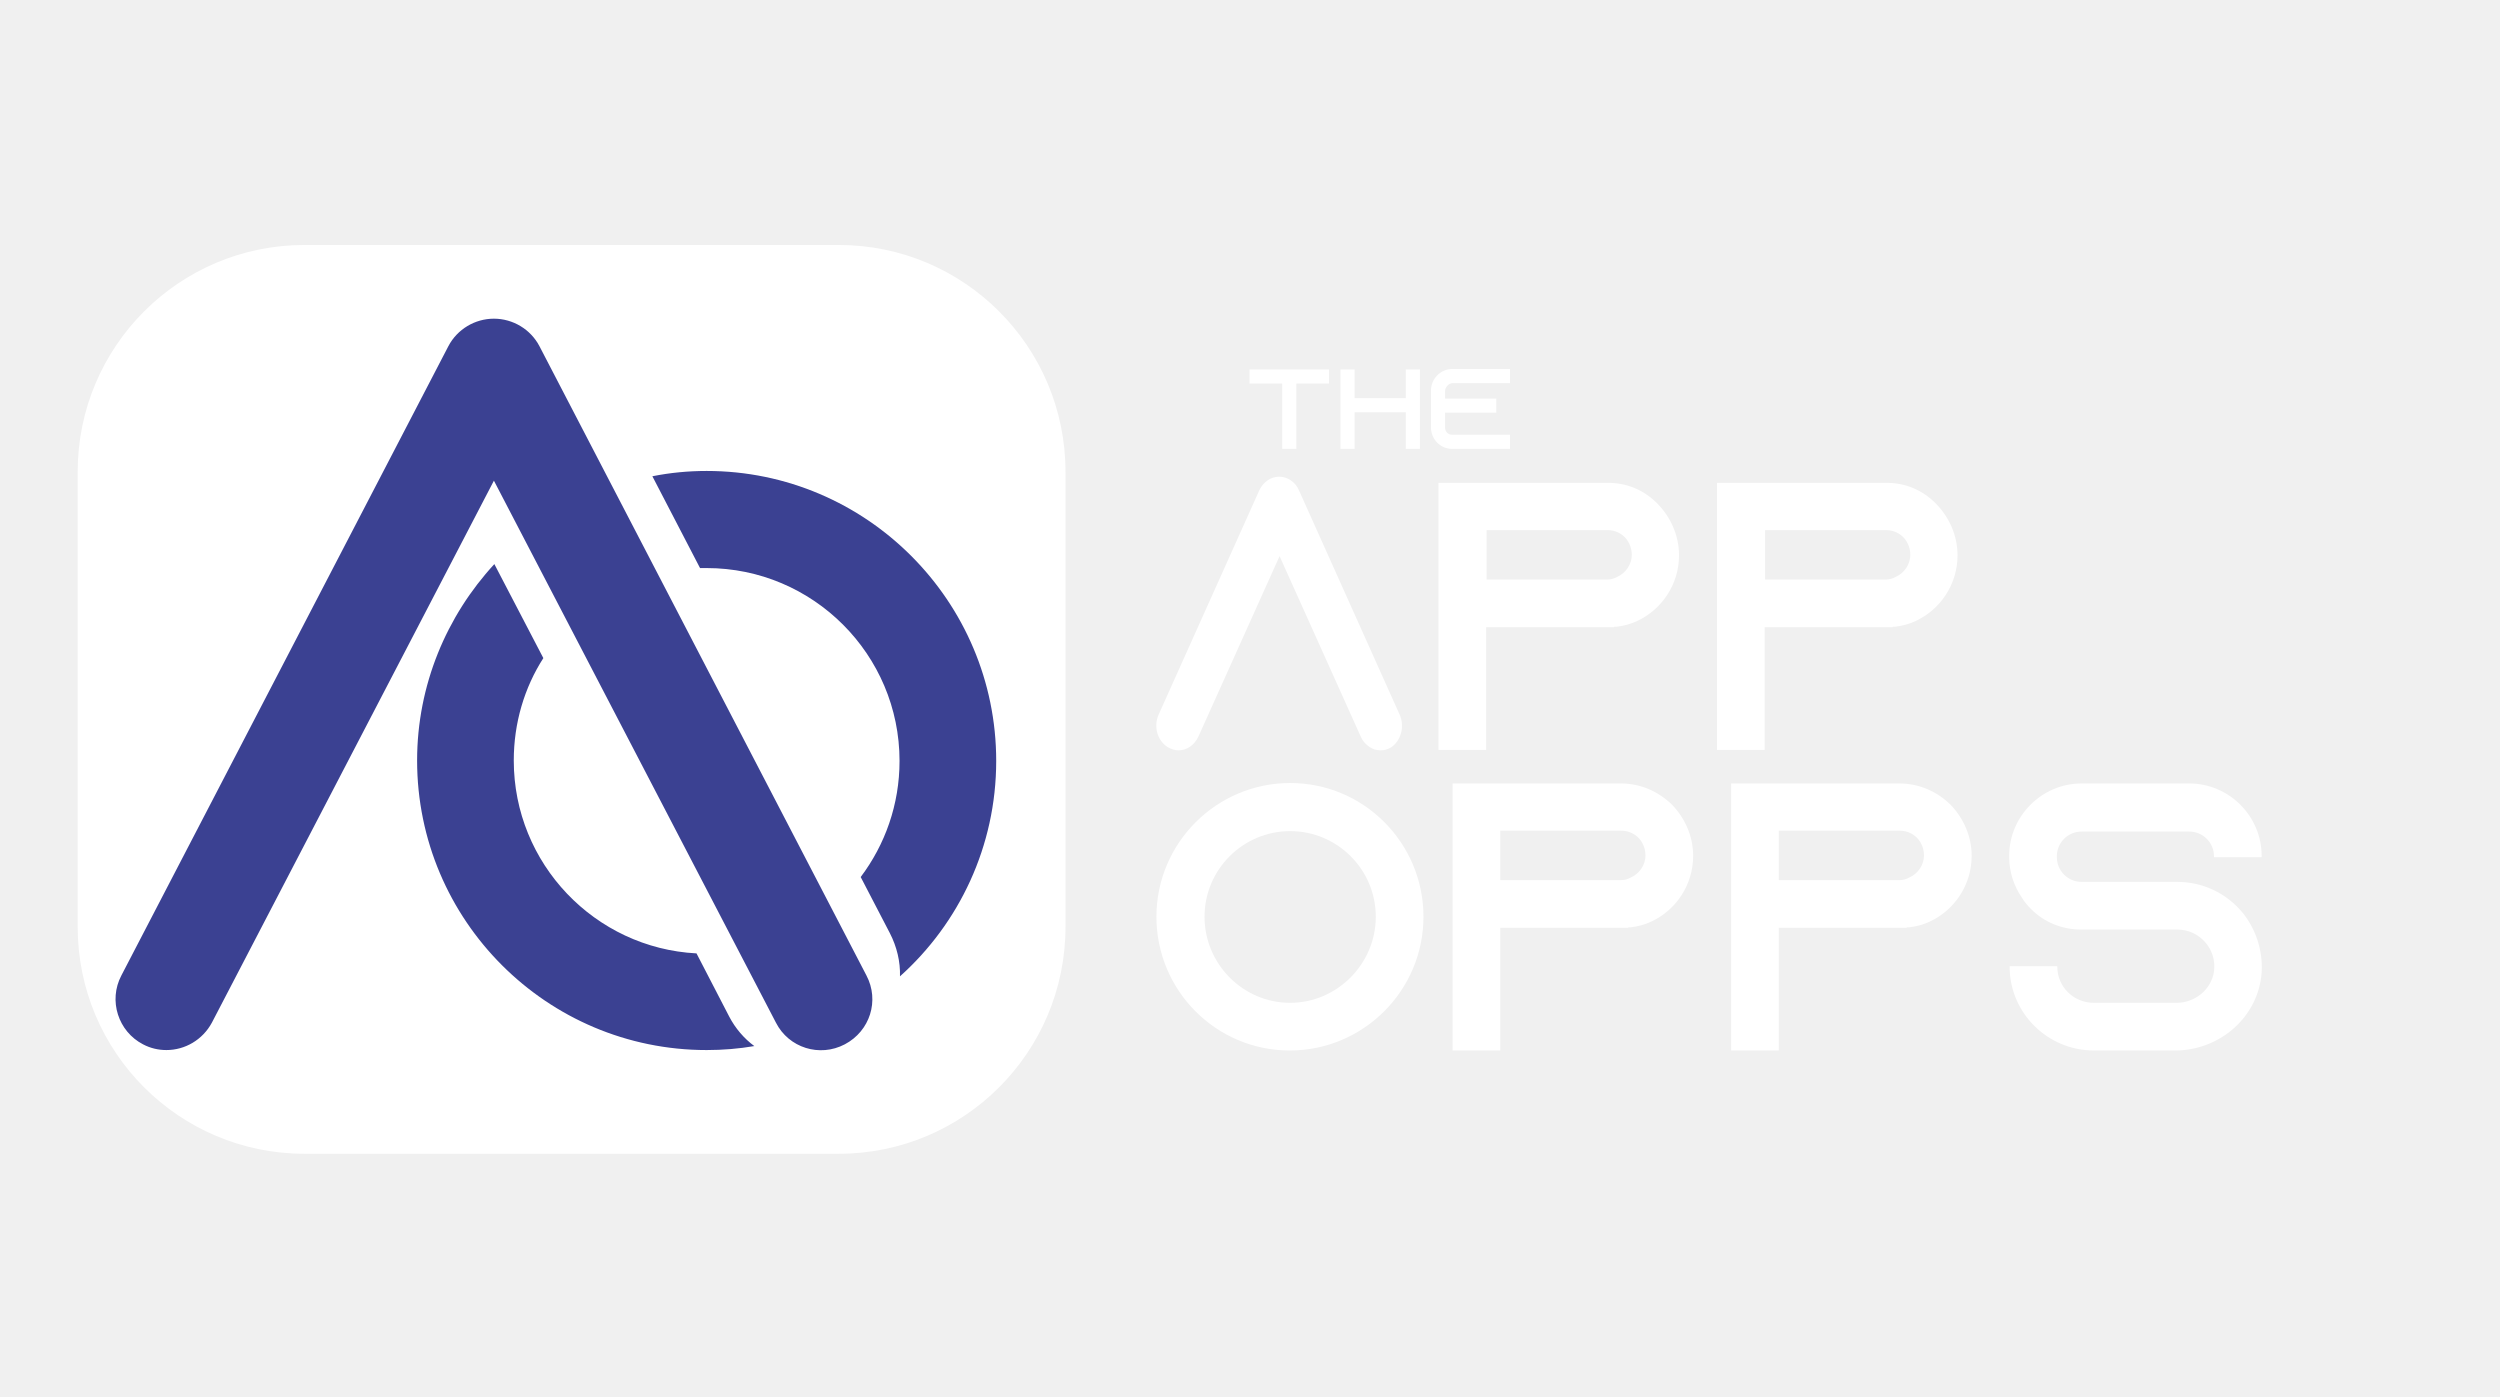
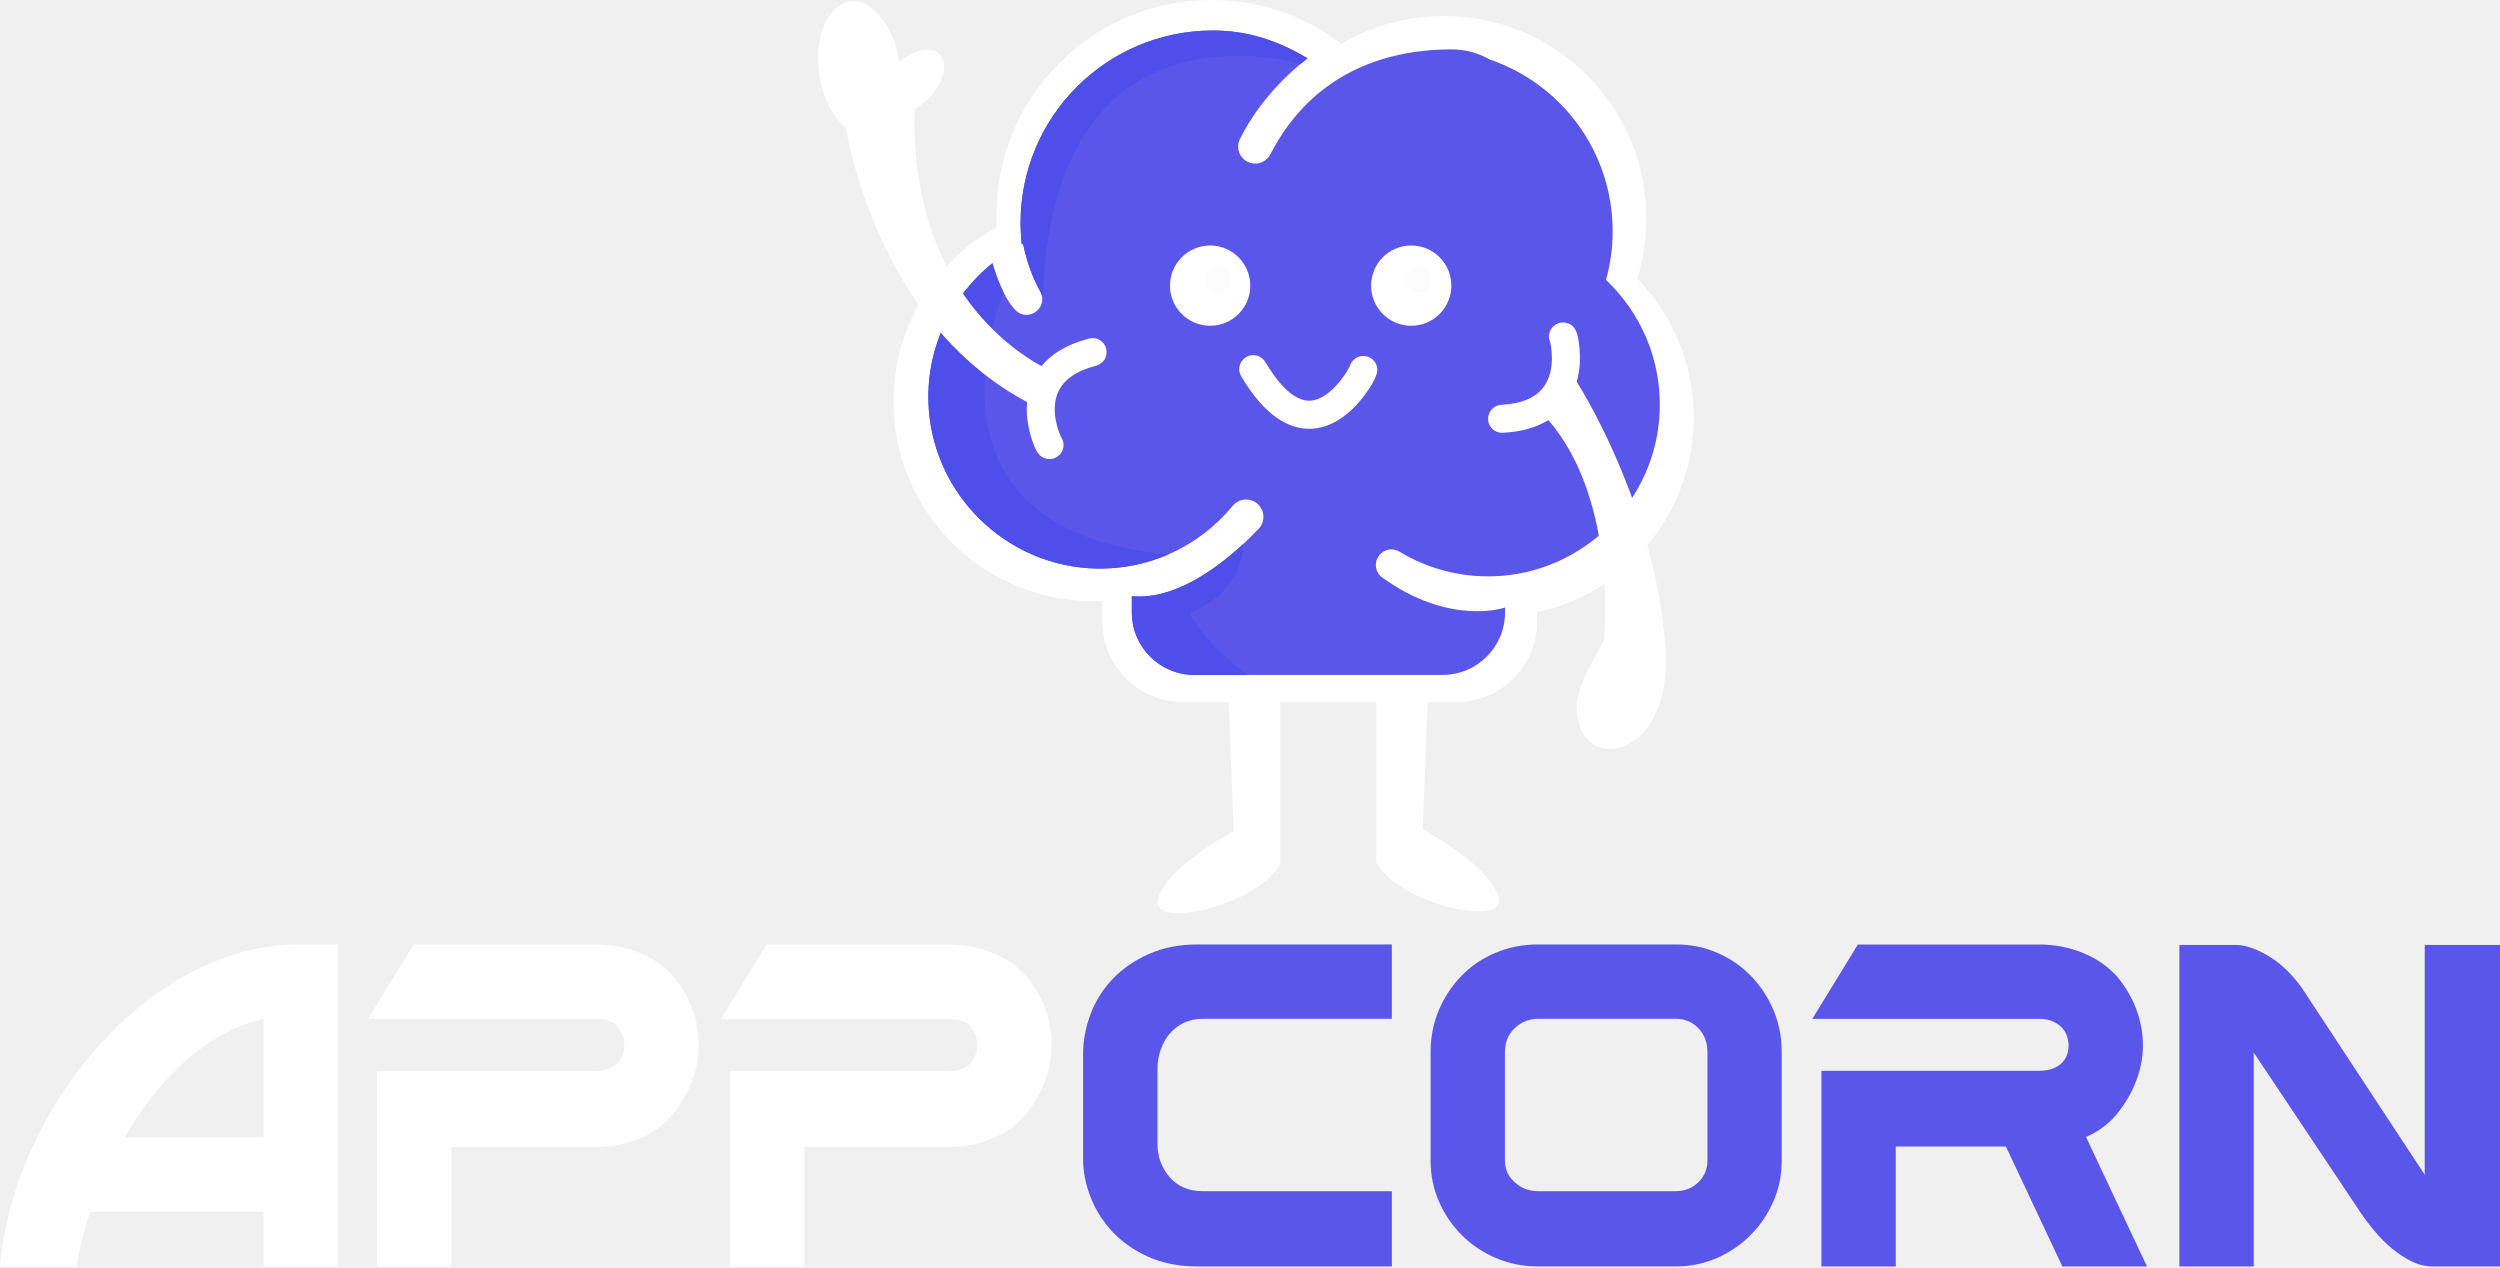
- <svg xmlns="http://www.w3.org/2000/svg" version="1.1" x="0px" y="0px" viewBox="0 0 566.4 316.3" style="enable-background:new 0 0 566.4 316.3;" xml:space="preserve">
-   <style type="text/css">
- 	.st0{fill:#FFFFFF;}
- 	.st1{fill:#3B4192;}
- </style>
-   <g id="BG">
-     <path class="st0" d="M190,261.4H69c-28.4,0-51.4-23-51.4-51.4V106.9c0-28.4,23-51.4,51.4-51.4h121c28.4,0,51.4,23,51.4,51.4V210   C241.4,238.4,218.4,261.4,190,261.4z" />
-   </g>
-   <g id="Layer_1">
-     <path class="st1" d="M122.2,78.4c-2-3.8-6-6.2-10.3-6.2c-4.3,0-8.3,2.4-10.3,6.2L27.5,221c-3,5.7-0.7,12.7,4.9,15.6   c1.7,0.9,3.5,1.3,5.3,1.3c4.2,0,8.2-2.3,10.3-6.2l63.9-122.8l63.9,122.8c2.9,5.7,9.9,7.9,15.6,4.9c5.7-3,7.9-9.9,4.9-15.6   L122.2,78.4z M165.2,230.3l-7.4-14.3c-23-1.2-41.4-20.3-41.4-43.7c0-8.5,2.4-16.5,6.7-23.2L112,127.8   c-10.8,11.7-17.5,27.4-17.5,44.5c0,36.2,29.4,65.6,65.6,65.6c3.7,0,7.3-0.3,10.8-0.9C168.6,235.3,166.6,233,165.2,230.3z    M160.1,106.7c-4.2,0-8.3,0.4-12.3,1.2l10.8,20.8c0.5,0,1,0,1.5,0c24.1,0,43.7,19.6,43.7,43.7c0,9.9-3.3,19-8.8,26.3l6.6,12.7   c1.6,3.1,2.4,6.5,2.3,9.8c13.4-12,21.8-29.5,21.8-48.8C225.7,136.2,196.3,106.7,160.1,106.7z" />
-     <g>
-       <path class="st0" d="M322.5,207.7c0,16.7-13.6,30.3-30.3,30.3S262,224.4,262,207.7c0-16.7,13.6-30.3,30.3-30.3    S322.5,191,322.5,207.7z M311.7,207.7c0-10.7-8.7-19.4-19.4-19.4c-10.7,0-19.4,8.7-19.4,19.4c0,10.7,8.7,19.5,19.4,19.5    C302.9,227.2,311.7,218.4,311.7,207.7z" />
-       <path class="st0" d="M378.8,182.3c2.9,3,4.8,7.1,4.8,11.6c0,6.6-3.9,12.3-9.5,14.9c-1.5,0.7-3,1.1-4.7,1.3c-0.2,0-0.3,0-0.5,0v0.1    h-29V238h-10.8v-60.5h38.1C371.7,177.5,375.7,179.3,378.8,182.3L378.8,182.3z M369.5,198.8c2-0.9,3.3-2.9,3.3-5c0-2-1-3.4-1.6-4    c-0.7-0.7-2-1.6-3.9-1.6h-27.4v11.2h27.4C368,199.4,368.8,199.2,369.5,198.8L369.5,198.8z" />
-       <path class="st0" d="M441.9,182.3c2.9,3,4.8,7.1,4.8,11.6c0,6.6-3.9,12.3-9.5,14.9c-1.5,0.7-3,1.1-4.7,1.3c-0.2,0-0.3,0-0.5,0v0.1    h-29V238h-10.8v-60.5h38.1C434.8,177.5,438.8,179.3,441.9,182.3L441.9,182.3z M432.6,198.8c2-0.9,3.3-2.9,3.3-5c0-2-1-3.4-1.6-4    c-0.7-0.7-2-1.6-3.9-1.6H403v11.2h27.4C431.1,199.4,431.9,199.2,432.6,198.8L432.6,198.8z" />
-       <path class="st0" d="M501.6,194.2v-0.2c0-3.1-2.5-5.6-5.6-5.6h-24.4c-3.1,0-5.6,2.5-5.6,5.6v0.2c0,3.1,2.5,5.6,5.6,5.6h21.7    c5.6,0,10.6,2.4,14.1,6.2c0.3,0.3,0.4,0.5,0.7,0.8c2.9,3.6,4.6,8.4,4.3,13.5c-0.7,10.1-9.5,17.7-19.6,17.7h-18.4    c-10.5,0-19.1-8.5-19.1-19c0,0,0-0.1,0.1-0.1H466c0,0,0.1,0,0.1,0.1c0,4.6,3.7,8.2,8.3,8.2h18.7c4.2,0,7.9-3,8.5-7.1    c0.7-5.1-3.3-9.5-8.3-9.5h-21.8c-4.4,0-8.4-1.7-11.3-4.6c-0.8-0.8-1.5-1.6-2.1-2.6c-1.8-2.6-2.9-5.8-2.9-9.2v-0.3    c0-9,7.4-16.4,16.4-16.4H496c9,0,16.4,7.4,16.4,16.4v0.2c0,0,0,0.1-0.1,0.1L501.6,194.2C501.6,194.2,501.6,194.2,501.6,194.2z" />
-     </g>
-     <g>
-       <path class="st0" d="M375.6,114.2c2.9,3,4.8,7.1,4.8,11.6c0,6.6-3.9,12.3-9.5,14.9c-1.5,0.7-3,1.1-4.7,1.3c-0.2,0-0.3,0-0.5,0v0.1    h-29v27.8h-10.8v-60.5h38.1C368.6,109.3,372.6,111.1,375.6,114.2L375.6,114.2z M366.4,130.7c2-0.9,3.3-2.9,3.3-5c0-2-1-3.4-1.6-4    c-0.7-0.7-2-1.6-3.9-1.6h-27.4v11.2h27.4C364.9,131.3,365.7,131.1,366.4,130.7L366.4,130.7z" />
-       <path class="st0" d="M438.7,114.2c2.9,3,4.8,7.1,4.8,11.6c0,6.6-3.9,12.3-9.5,14.9c-1.5,0.7-3,1.1-4.7,1.3c-0.2,0-0.3,0-0.5,0v0.1    h-29v27.8H389v-60.5h38.1C431.7,109.3,435.7,111.1,438.7,114.2L438.7,114.2z M429.5,130.7c2-0.9,3.3-2.9,3.3-5c0-2-1-3.4-1.6-4    c-0.7-0.7-2-1.6-3.9-1.6h-27.4v11.2h27.4C428,131.3,428.8,131.1,429.5,130.7L429.5,130.7z" />
-       <path class="st0" d="M317.1,161.9l-22.8-50.8c-0.8-1.9-2.6-3.1-4.5-3.1s-3.6,1.2-4.5,3.1l-22.8,50.8c-1.2,2.7-0.3,5.9,2.1,7.4    c0.7,0.4,1.6,0.7,2.4,0.7c1.9,0,3.6-1.2,4.5-3.1l18.4-40.9l18.4,40.9c0.6,1.4,1.8,2.4,3.1,2.9c0.4,0.1,0.9,0.2,1.4,0.2    c0.8,0,1.6-0.2,2.4-0.7C317.4,167.8,318.3,164.6,317.1,161.9z" />
-     </g>
-     <g>
-       <g>
-         <path class="st0" d="M301.1,83.7v3.2h-7.4v14.8h-3.2V86.9h-7.4v-3.2H301.1z" />
-         <path class="st0" d="M321.7,83.7v18h-3.2v-8.3h-11.6v8.3h-3.2v-18h3.2v6.5h11.6v-6.5H321.7z" />
-         <path class="st0" d="M327.4,88.6v1.7H339v3.2h-11.6v3.4c0,0.9,0.7,1.6,1.6,1.6h13.1v3.2h-13.1c-2.7,0-4.8-2.2-4.8-4.9v-8.3     c0-2.7,2.2-4.9,4.8-4.9h13.1v3.2h-13.1C328.2,86.9,327.4,87.7,327.4,88.6z" />
-       </g>
-     </g>
-   </g>
+ <svg xmlns="http://www.w3.org/2000/svg" width="943" height="478" viewBox="0 0 943 478" fill="none">
+   <path d="M617.59 105.09C619.82 97.92 621.01 90.31 621.01 82.41C621.01 40.23 586.82 6.03 544.63 6.03C530.53 6.03 517.32 9.86 505.98 16.52C492.36 6.15 475.37 0 456.93 0C412.16 0 375.87 36.29 375.87 81.06C375.87 82.59 375.92 84.12 376 85.63C352.78 98.43 337.04 123.14 337.04 151.53C337.04 193.07 370.71 226.74 412.25 226.74C413.44 226.74 414.63 226.71 415.81 226.65V234.4C415.81 251.21 429.43 264.83 446.24 264.83H463.47L465.35 313.47C465.35 313.47 440.39 326.74 436.79 338.88C433.19 351.02 474.79 341.58 482.89 325.84V264.83H519.1V325.17C527.19 340.91 568.79 350.35 565.2 338.21C561.6 326.07 536.64 312.8 536.64 312.8L538.49 264.83H549.38C566.19 264.83 579.81 251.21 579.81 234.4V230.96C613.58 223.57 638.87 193.5 638.87 157.5C638.89 137.12 630.77 118.64 617.59 105.09Z" fill="white" />
+   <path d="M626.05 154.74C624.98 188.71 597.35 216.32 563.38 217.37C550.34 217.78 538.14 214.31 527.82 208.05C526.9 207.5 525.88 207.22 524.86 207.22C523.43 207.22 522.02 207.75 520.91 208.75C518.15 211.24 518.37 215.66 521.39 217.84C547.15 236.4 567.7 229.16 567.7 229.16V231C567.7 244.03 557.15 254.58 544.12 254.58H450.51C437.48 254.58 426.93 244.03 426.93 231V224.89C442.66 226.4 458.72 214.67 468.89 205.25C471.16 203.15 473.13 201.17 474.75 199.47C475.97 198.19 476.56 196.57 476.56 194.96C476.56 193.01 475.7 191.09 474.03 189.79C471.24 187.63 467.22 188.07 464.99 190.79C458.57 198.61 450.35 204.89 440.96 209.01C432.65 212.67 423.41 214.64 413.69 214.45C379.4 213.81 351.27 186.03 350.21 151.74C349.57 130.52 359.13 111.52 374.35 99.26C375.31 102.58 376.69 106.63 378.53 110.29C379.83 112.9 381.37 115.31 383.15 117.11C385.25 119.23 388.65 119.32 390.94 117.41L391.05 117.3C392.77 115.88 393.46 113.65 393.01 111.57C392.89 111.02 392.68 110.48 392.4 109.97C390.38 106.35 387.64 100.34 385.91 92.06C385.87 92.06 385.82 92.08 385.77 92.08C385.64 92.08 385.52 92.05 385.39 92.04C385.21 90.35 385.08 88.64 385.01 86.92C384.97 85.97 384.95 85.01 384.95 84.05C384.95 43.98 417.43 11.5 457.5 11.5C471.02 11.5 482.34 15.55 493.18 21.99C492.32 22.67 491.48 23.35 490.66 24.03C477.98 34.64 471.14 45.49 467.71 52.41C465.88 56.11 467.93 60.55 471.94 61.53C474.82 62.23 477.81 60.86 479.17 58.22C496.2 25.15 526.34 18.63 547.45 18.62C552.47 18.62 557.42 19.85 561.75 22.37L561.82 22.41C588.84 31.56 608.29 57.11 608.29 87.21C608.29 93.58 607.41 99.72 605.78 105.57C618.74 117.84 626.65 135.36 626.05 154.74Z" fill="#5956E9" />
+   <path d="M440.95 209.02C432.64 212.68 423.4 214.65 413.68 214.46C379.39 213.82 351.26 186.04 350.2 151.75C349.56 130.53 359.12 111.53 374.34 99.269C375.3 102.59 376.68 106.64 378.52 110.3C374.23 121.08 346.01 200.41 440.71 209.08L440.95 209.02Z" fill="#4E4EEA" />
+   <path d="M470.83 254.58H450.5C437.47 254.58 426.92 244.03 426.92 231V224.89C442.65 226.4 458.71 214.67 468.88 205.25C468.82 211.39 466.34 223.81 448.81 231.27C448.82 231.27 455.24 244.22 470.83 254.58Z" fill="#4E4EEA" />
+   <path d="M493.19 22C492.33 22.68 491.49 23.36 490.67 24.04C469.88 18.97 397.21 8.68 393.35 111.64L393.02 111.58C392.9 111.03 392.69 110.49 392.41 109.98C390.39 106.36 387.65 100.35 385.92 92.07C385.88 92.07 385.83 92.09 385.78 92.09C385.65 92.09 385.53 92.06 385.4 92.05C385.22 90.36 385.09 88.65 385.02 86.93C384.98 85.98 384.96 85.02 384.96 84.06C384.96 43.99 417.44 11.51 457.51 11.51C471.03 11.51 482.35 15.56 493.19 22Z" fill="#4E4EEA" />
+   <path d="M417.26 131.5C416.53 128.67 413.65 126.97 410.82 127.7C401.98 129.98 396.36 133.8 392.84 138.09C382 132.26 342.94 106.66 345 41.03C346.82 40.06 348.63 38.73 350.3 37.06C356 31.36 357.84 23.95 354.41 20.52C351.23 17.34 344.64 18.69 339.15 23.45C337.2 9.67 328.92 -0.56 320.62 0.59C312.28 1.74 307.07 13.9 308.98 27.76C310.22 36.73 314.13 44.2 319 48.05C322.11 65.18 336.33 124.35 387.42 151.67C387.26 153.36 387.26 154.94 387.35 156.33C387.6 160.38 388.57 163.89 389.34 166.12C390.66 169.94 391.85 172.67 395.18 173.11C395.41 173.14 395.64 173.16 395.87 173.16C398.12 173.16 400.16 171.72 400.89 169.55C401.44 167.9 401.14 166.17 400.21 164.84C399.59 163.51 396.01 155.19 399.06 148.06C401.1 143.28 405.95 139.88 413.46 137.94C416.29 137.2 417.99 134.32 417.26 131.5Z" fill="white" />
+   <path d="M493.8 161.74C486.47 161.74 477.34 157.42 468.17 141.93C466.68 139.42 467.52 136.18 470.03 134.69C472.54 133.2 475.78 134.04 477.27 136.55C481.36 143.47 487.65 151.62 494.42 151.14C501.4 150.65 507.76 141.13 509.16 138.12C509.83 135.7 512.16 134.04 514.76 134.28C517.24 134.52 519.23 136.48 519.51 138.95C519.85 141.94 516.29 147.04 514.14 149.82C511.2 153.61 506.37 158.57 500.09 160.68C498.2 161.32 496.09 161.74 493.8 161.74Z" fill="white" />
+   <path d="M628.18 243.561C624.31 193.441 599.39 151.441 594.75 143.991C595.16 142.551 595.44 141.171 595.61 139.921C596.18 135.911 595.94 132.281 595.63 129.941C595.11 125.941 594.49 123.021 591.31 121.921C588.92 121.091 586.27 122.081 585 124.271C584.13 125.771 584.08 127.531 584.72 129.011C585.06 130.431 586.88 139.311 582.46 145.681C579.49 149.951 574.06 152.301 566.32 152.691C563.41 152.831 561.16 155.311 561.3 158.231C561.44 161.061 563.78 163.251 566.57 163.251C566.66 163.251 566.75 163.251 566.83 163.241C574.34 162.871 579.92 161.031 584.06 158.451C610.56 189.191 605 241.541 605 241.541C599.56 251.491 595.07 259.161 594.77 265.601C593.5 292.911 631.63 288.331 628.18 243.561Z" fill="white" />
+   <path d="M532.31 122.881C540.672 122.881 547.45 116.102 547.45 107.741C547.45 99.379 540.672 92.601 532.31 92.601C523.948 92.601 517.17 99.379 517.17 107.741C517.17 116.102 523.948 122.881 532.31 122.881Z" fill="white" />
+   <path d="M535.23 110.291C537.837 110.291 539.95 108.177 539.95 105.571C539.95 102.964 537.837 100.851 535.23 100.851C532.623 100.851 530.51 102.964 530.51 105.571C530.51 108.177 532.623 110.291 535.23 110.291Z" fill="#FCFCFC" />
+   <path d="M456.46 122.881C464.822 122.881 471.6 116.102 471.6 107.741C471.6 99.379 464.822 92.601 456.46 92.601C448.098 92.601 441.32 99.379 441.32 107.741C441.32 116.102 448.098 122.881 456.46 122.881Z" fill="white" />
+   <path d="M459.38 110.291C461.987 110.291 464.1 108.177 464.1 105.571C464.1 102.964 461.987 100.851 459.38 100.851C456.773 100.851 454.66 102.964 454.66 105.571C454.66 108.177 456.773 110.291 459.38 110.291Z" fill="#FCFCFC" />
+   <path d="M112.42 356.26H127.47V477.7H99.43V457.06H34.06C31.54 464.4 29.82 471.28 28.9 477.7H0C0.8 468.07 2.81 458.35 6.02 448.54C9.23 438.74 13.41 429.33 18.58 420.33C23.74 411.33 29.76 402.93 36.64 395.13C43.52 387.33 50.97 380.57 59 374.83C67.03 369.1 75.57 364.57 84.63 361.24C93.69 357.92 102.95 356.26 112.42 356.26ZM99.43 384.47C93.93 385.62 88.68 387.59 83.69 390.4C78.7 393.21 74 396.59 69.58 400.55C65.16 404.51 61.06 408.92 57.28 413.8C53.49 418.68 50.05 423.75 46.96 429.03H99.42V384.47H99.43Z" fill="white" />
+   <path d="M142.26 477.7V404.08H224.31C226.49 404.08 228.32 403.76 229.81 403.13C231.3 402.5 232.45 401.69 233.25 400.7C234.05 399.72 234.63 398.65 234.97 397.49C235.31 396.33 235.49 395.17 235.49 394.02C235.49 391.82 234.71 389.66 233.17 387.52C231.62 385.38 228.67 384.31 224.31 384.31H138.82L156.02 356.27H224.31C230.16 356.27 235.62 357.24 240.7 359.19C245.78 361.14 250.03 364.009 253.45 367.789C260.18 375.479 263.54 384.249 263.54 394.109C263.54 398.809 262.68 403.43 260.96 407.96C259.24 412.49 256.72 416.76 253.4 420.78C249.97 424.68 245.7 427.63 240.61 429.64C235.52 431.65 230.05 432.65 224.21 432.65H170.3V477.719H142.26V477.7Z" fill="white" />
+   <path d="M275.4 477.7V404.08H357.45C359.63 404.08 361.46 403.76 362.95 403.13C364.44 402.5 365.59 401.69 366.39 400.7C367.19 399.72 367.77 398.65 368.11 397.49C368.45 396.33 368.63 395.17 368.63 394.02C368.63 391.82 367.85 389.66 366.31 387.52C364.76 385.38 361.81 384.31 357.45 384.31H271.96L289.16 356.27H357.45C363.3 356.27 368.76 357.24 373.84 359.19C378.92 361.14 383.17 364.009 386.59 367.789C393.32 375.479 396.68 384.249 396.68 394.109C396.68 398.809 395.82 403.43 394.1 407.96C392.38 412.49 389.86 416.76 386.54 420.78C383.11 424.68 378.84 427.63 373.75 429.64C368.66 431.65 363.19 432.65 357.35 432.65H303.43V477.719H275.4V477.7Z" fill="white" />
+   <path d="M408.54 397.71C408.54 392.55 409.49 387.47 411.38 382.48C413.27 377.49 416.05 373.08 419.72 369.23C423.39 365.39 427.92 362.26 433.31 359.86C438.7 357.45 444.83 356.25 451.72 356.25H525V384.29H453.79C451.04 384.29 448.6 384.81 446.48 385.84C444.36 386.87 442.58 388.25 441.15 389.97C439.72 391.69 438.6 393.7 437.8 395.99C437 398.29 436.6 400.69 436.6 403.22V416.64V431.43C436.6 436.25 438.12 440.43 441.16 443.99C444.2 447.55 448.41 449.32 453.8 449.32H525V477.7H451.72C444.61 477.7 438.36 476.47 432.97 474C427.58 471.54 423.08 468.35 419.47 464.45C415.86 460.55 413.13 456.19 411.3 451.38C409.46 446.56 408.55 441.86 408.55 437.27V416.97V397.71H408.54Z" fill="#5956E9" />
+   <path d="M539.62 437.79V396.85C539.62 391.12 540.68 385.79 542.8 380.85C544.92 375.92 547.79 371.62 551.4 367.95C555.01 364.28 559.28 361.41 564.21 359.35C569.14 357.28 574.47 356.25 580.21 356.25H632.16C637.66 356.25 642.82 357.28 647.64 359.35C652.46 361.41 656.67 364.28 660.28 367.95C663.89 371.62 666.76 375.92 668.88 380.85C671 385.78 672.06 391.11 672.06 396.85V437.79C672.06 443.29 671 448.45 668.88 453.27C666.75 458.09 663.89 462.3 660.28 465.91C656.67 469.52 652.45 472.39 647.64 474.51C642.82 476.63 637.66 477.69 632.16 477.69H580.21C574.48 477.69 569.14 476.63 564.21 474.51C559.28 472.39 555.01 469.52 551.4 465.91C547.79 462.3 544.92 458.08 542.8 453.27C540.68 448.46 539.62 443.3 539.62 437.79ZM644.04 437.79V396.85C644.04 393.18 642.89 390.17 640.6 387.82C638.3 385.47 635.5 384.29 632.17 384.29H580.22C576.78 384.29 573.83 385.47 571.36 387.82C568.89 390.17 567.66 393.18 567.66 396.85V437.79C567.66 441 568.89 443.73 571.36 445.96C573.82 448.19 576.78 449.31 580.22 449.31H632.17C635.5 449.31 638.3 448.19 640.6 445.96C642.89 443.73 644.04 441 644.04 437.79Z" fill="#5956E9" />
+   <path d="M777.92 477.7L756.63 432.46H715.08V477.7H687.04V403.9H769.09C771.27 403.9 773.1 403.59 774.59 402.96C776.08 402.33 777.23 401.55 778.03 400.64C778.83 399.72 779.41 398.72 779.75 397.63C780.09 396.54 780.27 395.48 780.27 394.45C780.27 393.42 780.1 392.299 779.75 391.099C779.41 389.899 778.8 388.81 777.94 387.83C777.08 386.86 775.93 386.02 774.5 385.34C773.06 384.65 771.26 384.31 769.08 384.31H683.6L700.8 356.27H769.09C774.94 356.27 780.4 357.3 785.48 359.37C790.56 361.43 794.81 364.299 798.23 367.969C801.54 371.869 804.04 376.05 805.75 380.53C807.46 385 808.31 389.65 808.31 394.46C808.31 398.82 807.45 403.259 805.73 407.789C804.01 412.319 801.49 416.589 798.17 420.599C796.57 422.439 794.82 424.039 792.93 425.419C791.04 426.799 789.01 427.949 786.84 428.859L809.85 477.71H777.92V477.7Z" fill="#5956E9" />
+   <path d="M917.71 477.7C914.96 477.7 912.29 477.07 909.71 475.81C907.13 474.55 904.66 472.95 902.31 470.99C899.96 469.04 897.75 466.84 895.69 464.37C893.63 461.9 891.79 459.47 890.19 457.06L850.11 397.03V477.71H822.07V356.43H843.23C845.29 356.43 847.47 356.86 849.76 357.72C852.05 358.58 854.32 359.73 856.56 361.16C858.8 362.59 860.92 364.32 862.92 366.32C864.93 368.33 866.73 370.48 868.34 372.77L914.61 443.13V356.43H943V477.7H917.71Z" fill="#5956E9" />
</svg>
